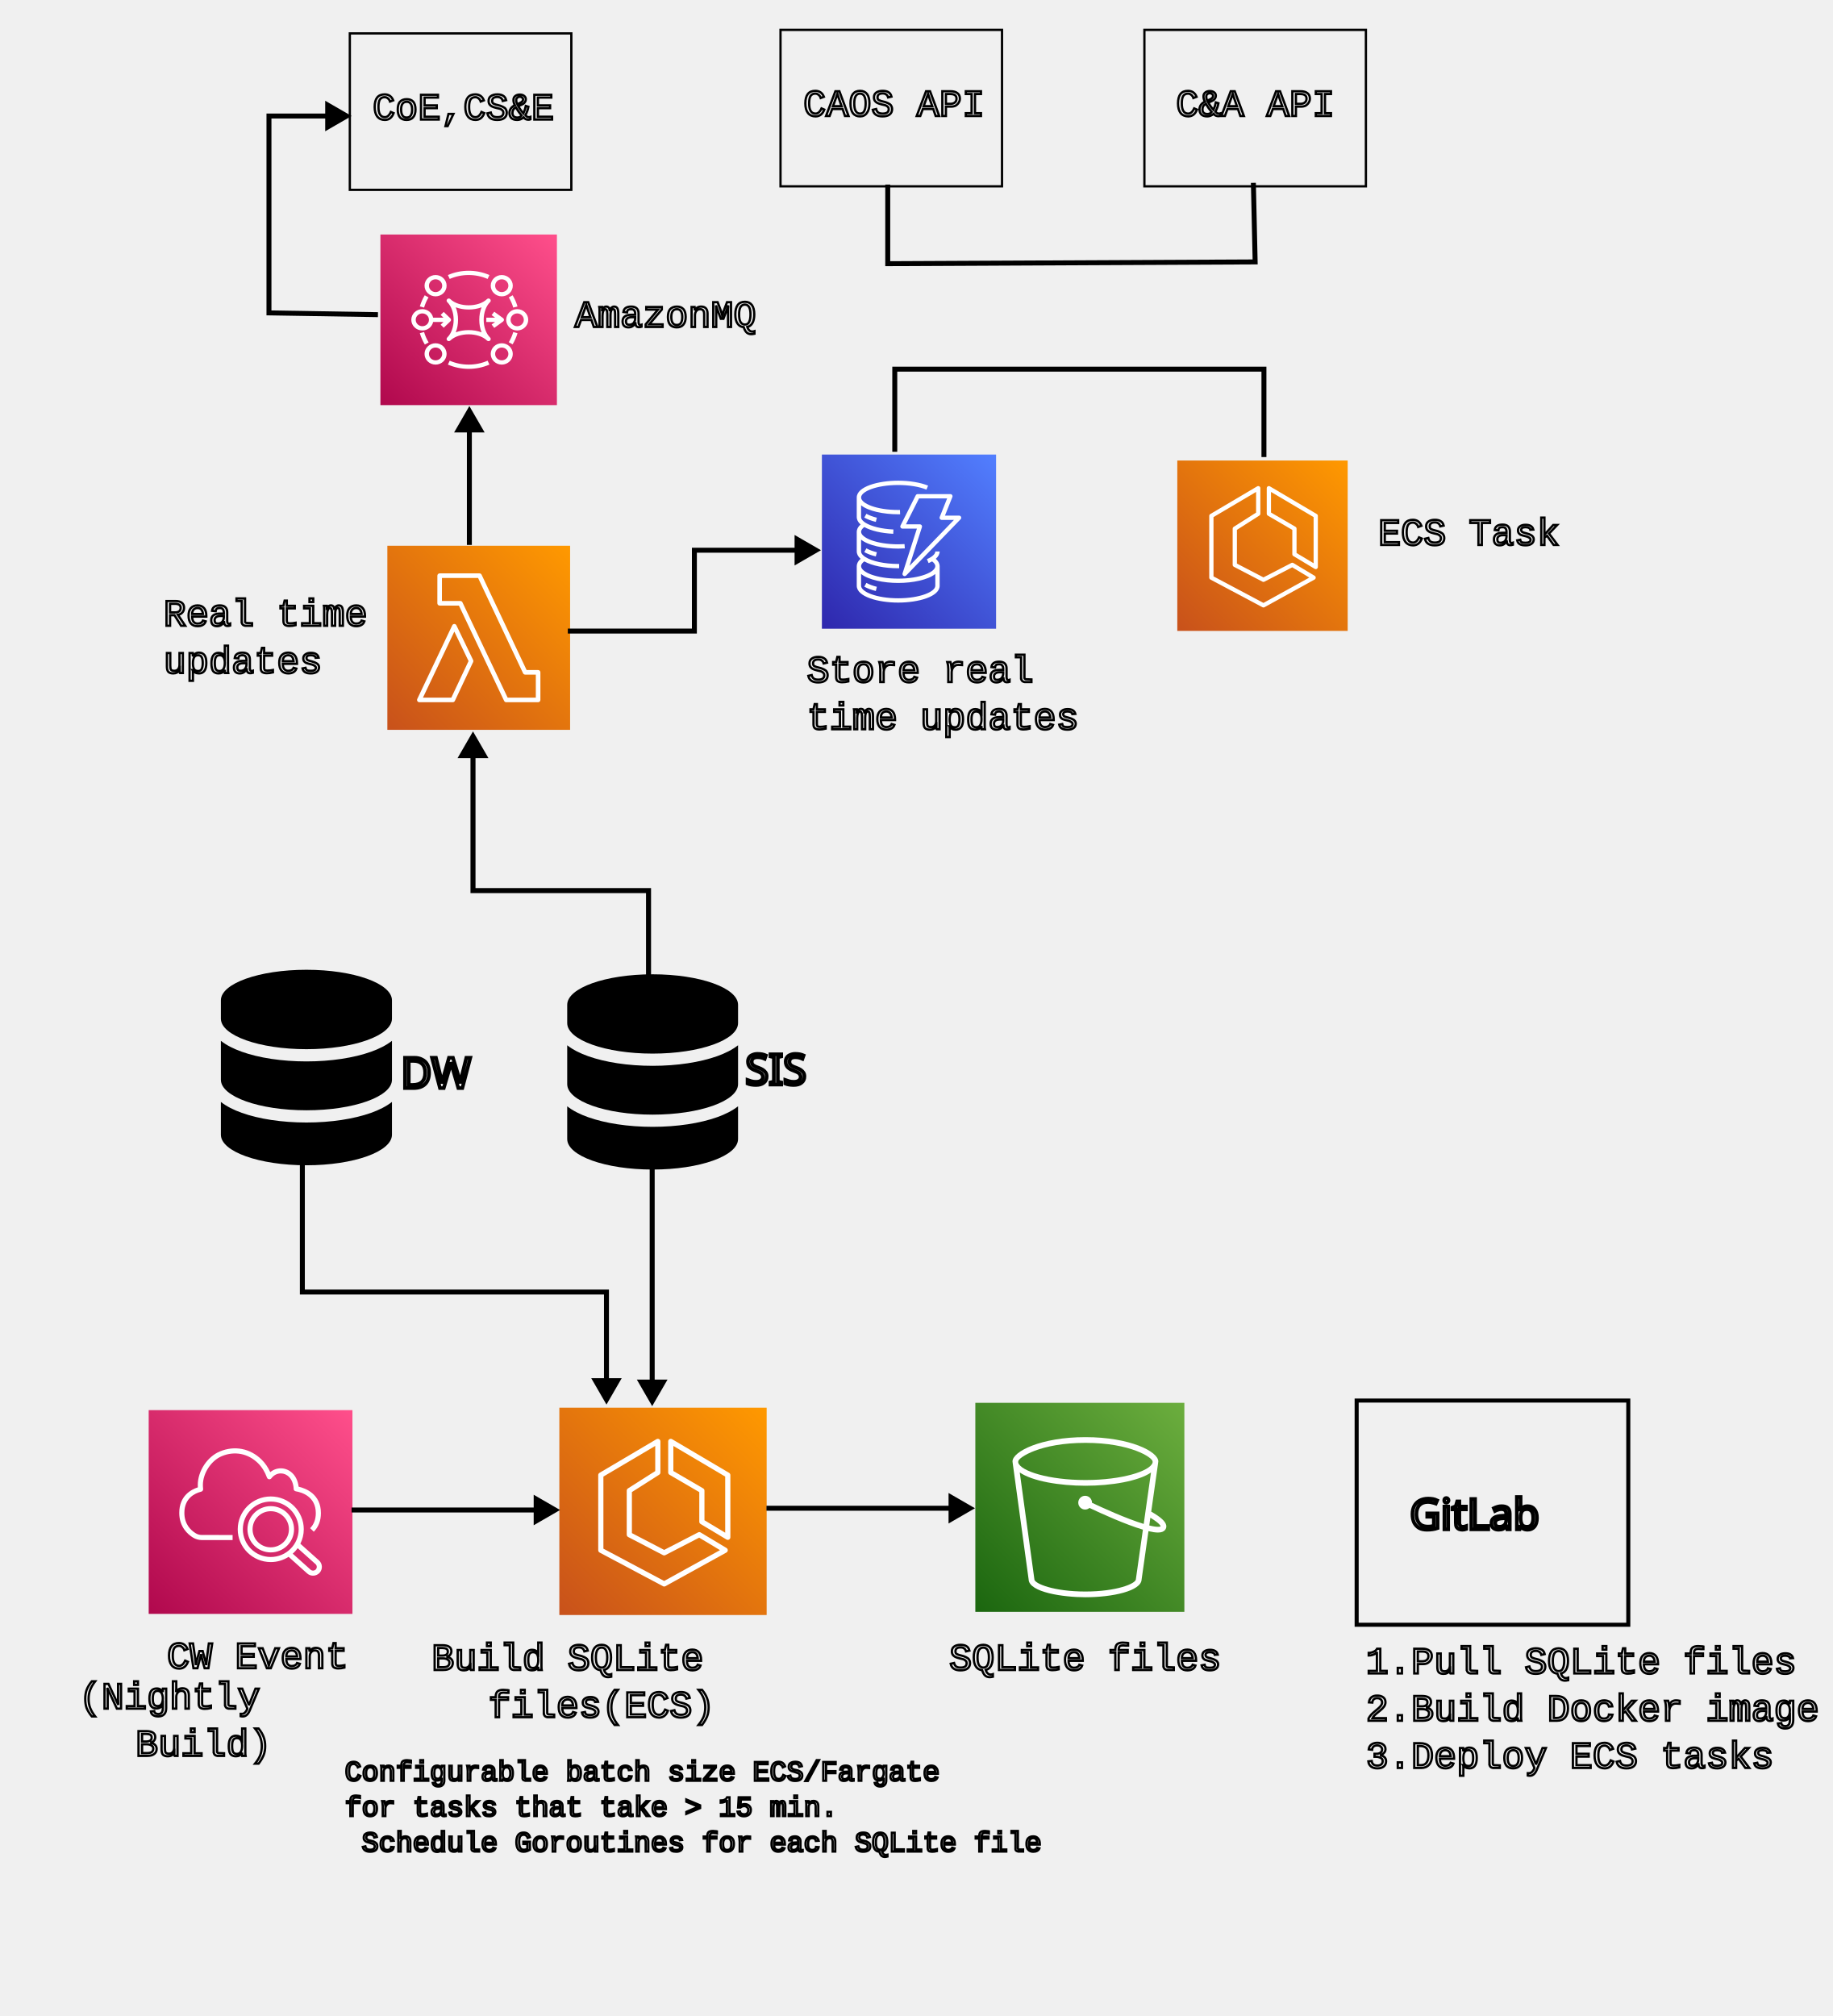
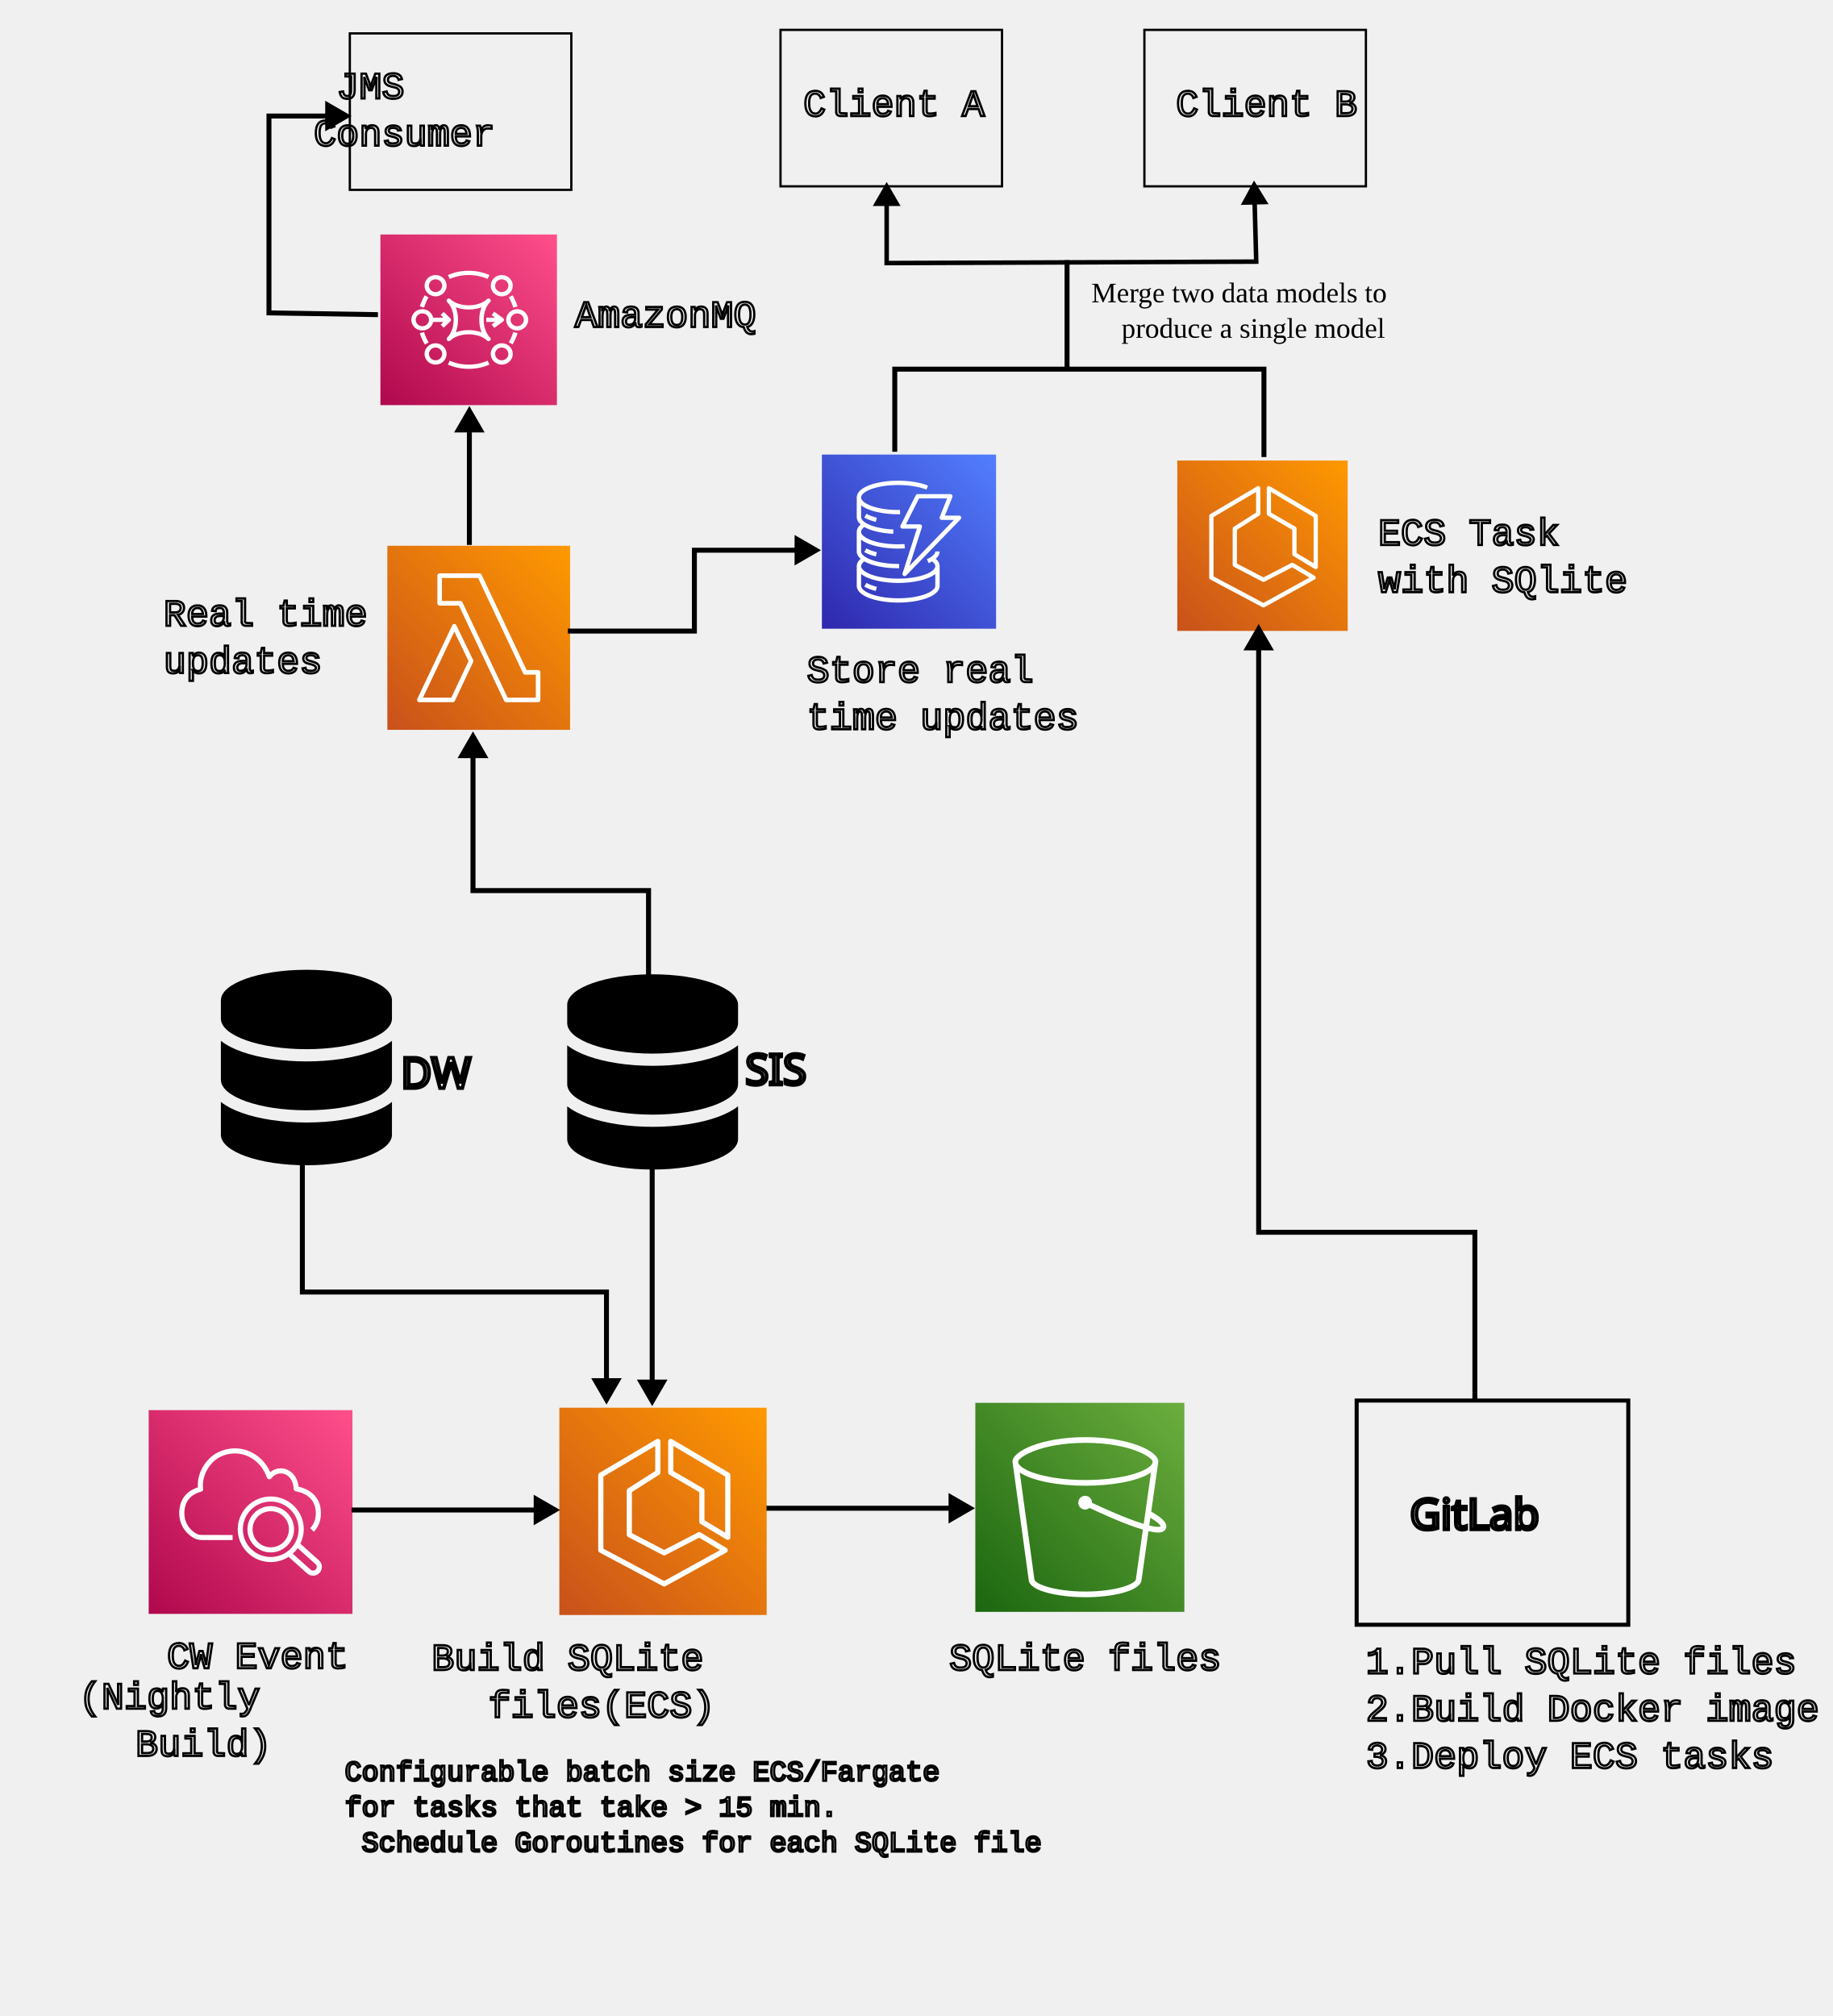
<svg xmlns="http://www.w3.org/2000/svg" xmlns:xlink="http://www.w3.org/1999/xlink" width="136.881mm" height="150.594mm" viewBox="30 41 143.386 157.751" version="1.1" id="svg1" xml:space="preserve">
  <defs id="defs1">
    <marker style="overflow:visible" id="marker19" refX="0" refY="0" orient="auto-start-reverse" markerWidth="1" markerHeight="1" viewBox="0 0 1 1" preserveAspectRatio="xMidYMid">
      <path transform="scale(0.5)" style="fill:context-stroke;fill-rule:evenodd;stroke:context-stroke;stroke-width:1pt" d="M 5.77,0 -2.88,5 V -5 Z" id="path19" />
    </marker>
    <marker style="overflow:visible" id="Triangle" refX="0" refY="0" orient="auto-start-reverse" markerWidth="1" markerHeight="1" viewBox="0 0 1 1" preserveAspectRatio="xMidYMid">
      <path transform="scale(0.5)" style="fill:context-stroke;fill-rule:evenodd;stroke:context-stroke;stroke-width:1pt" d="M 5.77,0 -2.88,5 V -5 Z" id="path135" />
    </marker>
    <rect x="61.464" y="717.076" width="243.698" height="134.789" id="rect5" />
    <linearGradient id="swatch4">
      <stop style="stop-color:#000000;stop-opacity:1;" offset="0" id="stop4" />
    </linearGradient>
    <rect x="353.685" y="311.631" width="176.843" height="326.728" id="rect1" />
    <rect x="354.764" y="143.415" width="103.518" height="17.253" id="rect38" />
    <rect x="519.745" y="472.299" width="60.385" height="73.325" id="rect37" />
    <rect x="342.902" y="99.204" width="71.168" height="79.795" id="rect36" />
    <rect x="402.209" y="348.294" width="216.74" height="225.367" id="rect34" />
    <rect x="56.072" y="57.15" width="131.554" height="89.5" id="rect33" />
    <rect x="93.813" y="58.229" width="207.035" height="107.831" id="rect31" />
    <rect x="63.62" y="47.446" width="57.15" height="26.958" id="rect30" />
    <rect x="66.855" y="49.602" width="150.963" height="90.578" id="rect29" />
    <rect x="307.318" y="272.812" width="268.499" height="87.343" id="rect28" />
    <rect x="114.301" y="347.216" width="71.168" height="213.505" id="rect26" />
    <rect x="52.837" y="446.42" width="374.173" height="102.439" id="rect25" />
    <rect x="109.988" y="382.8" width="48.524" height="59.307" id="rect24" />
    <rect x="83.03" y="327.806" width="89.5" height="104.596" id="rect22" />
    <rect x="57.15" y="323.493" width="346.137" height="125.084" id="rect20" />
    <linearGradient x1="0" y1="256" x2="256" y2="0" id="linearGradient-1" gradientUnits="userSpaceOnUse">
      <stop stop-color="#1B660F" offset="0%" id="stop1" />
      <stop stop-color="#6CAE3E" offset="100%" id="stop2" />
    </linearGradient>
    <linearGradient x1="0" y1="256" x2="256" y2="0" id="linearGradient-1-5" gradientUnits="userSpaceOnUse">
      <stop stop-color="#2E27AD" offset="0%" id="stop1-9" />
      <stop stop-color="#527FFF" offset="100%" id="stop2-4" />
    </linearGradient>
    <linearGradient x1="0" y1="1" x2="1" y2="0" id="linearGradient-1-56">
      <stop stop-color="#C8511B" offset="0%" id="stop1-3" />
      <stop stop-color="#FF9900" offset="100%" id="stop2-6" />
    </linearGradient>
    <linearGradient xlink:href="#linearGradient-1-56" id="linearGradient1" x1="0" y1="256" x2="256" y2="0" gradientUnits="userSpaceOnUse" />
    <linearGradient xlink:href="#linearGradient-1-56" id="linearGradient2" x1="0" y1="256" x2="256" y2="0" gradientUnits="userSpaceOnUse" />
    <linearGradient xlink:href="#linearGradient-1-56" id="linearGradient3" gradientUnits="userSpaceOnUse" x1="0" y1="256" x2="256" y2="0" />
    <filter style="color-interpolation-filters:sRGB" id="filter3" x="-0" y="-0" width="1" height="1">
      <feGaussianBlur stdDeviation="0.013" id="feGaussianBlur3" />
    </filter>
    <linearGradient x1="0" y1="256" x2="256" y2="0" id="linearGradient-1-1" gradientUnits="userSpaceOnUse">
      <stop stop-color="#B0084D" offset="0%" id="stop1-8" />
      <stop stop-color="#FF4F8B" offset="100%" id="stop2-7" />
    </linearGradient>
    <linearGradient x1="0" y1="256" x2="256" y2="0" id="linearGradient-1-567" gradientUnits="userSpaceOnUse" gradientTransform="scale(0.9138943)">
      <stop stop-color="#1B660F" offset="0%" id="stop1-94" />
      <stop stop-color="#6CAE3E" offset="100%" id="stop2-1" />
    </linearGradient>
    <linearGradient x1="0" y1="1" x2="1" y2="0" id="linearGradient-1-50">
      <stop stop-color="#B0084D" offset="0%" id="stop1-6" />
      <stop stop-color="#FF4F8B" offset="100%" id="stop2-47" />
    </linearGradient>
    <linearGradient xlink:href="#linearGradient-1-50" id="linearGradient6" x1="0" y1="80" x2="80" y2="0" gradientUnits="userSpaceOnUse" />
    <linearGradient xlink:href="#linearGradient-1-50" id="linearGradient7" x1="0" y1="80" x2="80" y2="0" gradientUnits="userSpaceOnUse" />
  </defs>
  <g id="layer1" transform="translate(0.449568,1.170029)">
    <path style="fill:#000000;stroke-width:0.265" d="m 14.55,98.429 c 0,13.885 0,27.769 0,41.654" id="path17" />
    <text xml:space="preserve" style="font-size:14.111px;fill:#000000;stroke-width:0.265" x="66.19" y="47.646" id="text21">
      <tspan id="tspan21" style="stroke-width:0.265" x="66.19" y="47.646"> </tspan>
    </text>
    <text xml:space="preserve" transform="scale(0.2645833)" id="text22" style="font-size:53.333px;white-space:pre;shape-inside:url(#rect22);display:inline;fill:#000000" />
    <text xml:space="preserve" transform="scale(0.2645833)" id="text24" style="font-size:53.333px;white-space:pre;shape-inside:url(#rect24);display:inline;fill:#000000" />
    <text xml:space="preserve" transform="scale(0.2645833)" id="text26" style="font-style:normal;font-variant:normal;font-weight:normal;font-stretch:normal;font-size:53.333px;font-family:'.Apple Color Emoji UI';-inkscape-font-specification:'.Apple Color Emoji UI';white-space:pre;shape-inside:url(#rect26);display:inline;fill:#000000" />
    <text xml:space="preserve" transform="scale(0.2645833)" id="text28" style="font-style:normal;font-variant:normal;font-weight:normal;font-stretch:normal;font-size:26.667px;font-family:'.Apple Color Emoji UI';-inkscape-font-specification:'.Apple Color Emoji UI';white-space:pre;shape-inside:url(#rect28);display:inline;fill:#000000" />
    <text xml:space="preserve" transform="scale(0.2645833)" id="text29" style="font-style:normal;font-variant:normal;font-weight:normal;font-stretch:normal;font-size:26.667px;font-family:'Apple Symbols';-inkscape-font-specification:'Apple Symbols';white-space:pre;shape-inside:url(#rect29);display:inline;fill:#000000" />
    <text xml:space="preserve" transform="scale(0.2645833)" id="text30" style="font-style:normal;font-variant:normal;font-weight:normal;font-stretch:normal;font-size:26.667px;font-family:'Apple Symbols';-inkscape-font-specification:'Apple Symbols';white-space:pre;shape-inside:url(#rect30);display:inline;fill:#000000" />
    <text xml:space="preserve" transform="scale(0.2645833)" id="text31" style="font-style:normal;font-variant:normal;font-weight:normal;font-stretch:normal;font-size:26.667px;font-family:'Apple Symbols';-inkscape-font-specification:'Apple Symbols';white-space:pre;shape-inside:url(#rect31);display:inline;fill:#000000" />
    <text xml:space="preserve" style="font-style:normal;font-variant:normal;font-weight:normal;font-stretch:normal;font-size:7.056px;font-family:'Apple Symbols';-inkscape-font-specification:'Apple Symbols';fill:#000000;stroke-width:0.265" x="30.813" y="26.248" id="text32">
      <tspan id="tspan32" style="stroke-width:0.265" x="30.813" y="26.248" />
    </text>
    <text xml:space="preserve" transform="scale(0.2645833)" id="text33" style="font-style:normal;font-variant:normal;font-weight:normal;font-stretch:normal;font-size:26.667px;font-family:'Apple Symbols';-inkscape-font-specification:'Apple Symbols';white-space:pre;shape-inside:url(#rect33);display:inline;fill:#000000" />
    <text xml:space="preserve" transform="scale(0.2645833)" id="text34" style="font-style:normal;font-variant:normal;font-weight:normal;font-stretch:normal;font-size:26.667px;font-family:'Apple Symbols';-inkscape-font-specification:'Apple Symbols';white-space:pre;shape-inside:url(#rect34);display:inline;fill:#000000" />
    <text xml:space="preserve" transform="scale(0.2645833)" id="text36" style="font-style:normal;font-variant:normal;font-weight:normal;font-stretch:normal;font-size:13.333px;font-family:Arial;-inkscape-font-specification:Arial;white-space:pre;shape-inside:url(#rect36);display:inline;fill:#000000" />
    <text xml:space="preserve" transform="scale(0.2645833)" id="text37" style="font-style:normal;font-variant:normal;font-weight:normal;font-stretch:normal;font-size:13.333px;font-family:Arial;-inkscape-font-specification:Arial;white-space:pre;shape-inside:url(#rect37);display:inline;fill:#000000" />
    <text xml:space="preserve" transform="scale(0.2645833)" id="text38" style="font-style:normal;font-variant:normal;font-weight:normal;font-stretch:normal;font-size:13.333px;font-family:Arial;-inkscape-font-specification:Arial;white-space:pre;shape-inside:url(#rect38);display:inline;fill:#000000" />
    <g id="g2-3" transform="matrix(0.05323371,0,0,0.05323371,93.8622,75.39914)">
      <rect fill="url(#linearGradient-1)" x="0" y="0" width="256" height="256" id="rect2-9" style="fill:url(#linearGradient-1-5)" />
      <path d="m 166.675,175.521 c -10.682,8.636 -33.091,13.2 -54.534,13.2 -21.446,0 -43.862,-4.567 -54.541,-13.203 v 17.393 h 0.003 c 0,8.674 22.397,18.342 54.538,18.342 32.115,0 54.499,-9.655 54.534,-18.323 z m 0.003,-33.05 6.4,-0.035 v 0.035 c 0,3.866 -1.936,7.474 -5.706,10.778 4.57,4.021 5.706,7.966 5.706,10.775 0,0.019 -0.003,0.035 -0.003,0.054 v 28.831 h 0.003 c 0,16.034 -31.398,24.69 -60.938,24.69 -29.469,0 -60.781,-8.617 -60.931,-24.578 0,-0.016 -0.01,-0.032 -0.01,-0.048 v -28.958 c 0,-0.006 0.006,-0.016 0.006,-0.025 0.01,-2.809 1.149,-6.738 5.712,-10.75 C 52.384,149.235 51.232,145.328 51.203,142.541 h 0.003 c 0,-0.013 -0.006,-0.022 -0.006,-0.035 v -28.958 c 0,-0.01 0.006,-0.019 0.006,-0.029 0.01,-2.809 1.152,-6.738 5.715,-10.744 C 52.384,98.767 51.232,94.857 51.203,92.073 h 0.003 c 0,-0.013 -0.006,-0.025 -0.006,-0.038 V 63.08 c 0,-0.009 0.006,-0.019 0.006,-0.029 C 51.261,47.039 82.624,38.4 112.141,38.4 c 16.675,0 32.694,2.65 43.949,7.271 l -2.448,5.865 c -10.506,-4.313 -25.632,-6.789 -41.501,-6.789 -32.141,0 -54.538,9.668 -54.538,18.348 0,8.677 22.397,18.345 54.538,18.345 0.867,0.009 1.715,0 2.573,-0.032 l 0.269,6.341 c -0.947,0.038 -1.894,0.038 -2.842,0.038 -21.446,0 -43.862,-4.567 -54.541,-13.203 v 17.383 h 0.003 v 0.073 c 0.032,3.329 3.446,6.237 6.307,8.084 8.608,5.488 24.032,9.236 41.232,10.014 l -0.291,6.341 c -17.424,-0.79 -32.682,-4.405 -42.502,-9.947 -2.419,1.809 -4.746,4.256 -4.746,7.03 0,8.677 22.397,18.345 54.538,18.345 3.152,0 6.282,-0.105 9.306,-0.314 l 0.445,6.332 c -3.168,0.219 -6.451,0.33 -9.75,0.33 -21.446,0 -43.862,-4.567 -54.541,-13.203 v 17.383 h 0.003 c 0.032,3.402 3.446,6.306 6.307,8.157 9.843,6.281 28.326,10.191 48.23,10.191 h 1.408 v 6.348 h -1.408 c -20.221,0 -38.598,-3.755 -49.837,-10.099 -2.406,1.806 -4.701,4.24 -4.701,6.992 0,8.677 22.397,18.348 54.538,18.348 32.115,0 54.499,-9.655 54.534,-18.326 v -0.032 -0.003 c -0.006,-2.758 -2.31,-5.192 -4.723,-6.998 -1.562,0.886 -3.235,1.739 -5.139,2.523 l -2.451,-5.865 c 2.323,-0.955 4.339,-1.987 5.994,-3.072 2.886,-1.882 6.323,-4.824 6.323,-8.128 z m 27.411,-46.418 h -17.933 c -1.059,0 -2.054,-0.521 -2.646,-1.39 -0.598,-0.87 -0.72,-1.977 -0.33,-2.952 l 10.909,-27.27 H 142.781 l -19.2,38.086 h 20.422 c 1.021,0 1.981,0.486 2.586,1.301 0.598,0.819 0.774,1.869 0.464,2.837 L 128.826,163.485 Z M 203.91,95.079 123.913,177.727 c -0.624,0.641 -1.462,0.974 -2.31,0.974 -0.563,0 -1.13,-0.143 -1.635,-0.444 -1.28,-0.755 -1.866,-2.282 -1.414,-3.691 l 21.075,-65.69 h -21.226 c -1.11,0 -2.138,-0.568 -2.723,-1.504 -0.582,-0.936 -0.637,-2.104 -0.138,-3.088 l 22.4,-44.434 c 0.541,-1.076 1.648,-1.755 2.861,-1.755 h 48 c 1.059,0 2.054,0.524 2.646,1.39 0.598,0.873 0.72,1.977 0.33,2.955 l -10.909,27.267 h 20.73 c 1.28,0 2.442,0.762 2.944,1.93 0.502,1.171 0.253,2.526 -0.634,3.444 z M 62.256,194.158 c 4.534,2.555 10.243,4.704 16.966,6.379 l 1.562,-6.157 c -6.077,-1.514 -11.389,-3.501 -15.366,-5.742 z m 16.966,-44.402 1.562,-6.154 c -6.077,-1.517 -11.389,-3.504 -15.366,-5.745 l -3.162,5.519 c 4.534,2.555 10.24,4.704 16.966,6.379 z M 62.256,92.594 65.418,87.075 c 3.971,2.241 9.286,4.224 15.366,5.745 l -1.562,6.154 C 72.49,97.294 66.784,95.146 62.256,92.594 Z" fill="#ffffff" id="path2-0" />
    </g>
    <g id="g2-30" transform="matrix(0.05207941,0,0,0.05207941,121.6702,75.86487)">
      <rect fill="url(#linearGradient-1)" x="0" y="0" width="256" height="256" id="rect2-8" style="fill:url(#linearGradient2)" />
      <path d="m 204.8,154.349 -25.6,-15.363 v -36.586 c 0,-1.139 -0.602,-2.192 -1.587,-2.765 L 140.8,78.163 V 47.206 l 64,37.821 z m 4.829,-73.904 -70.4,-41.6 c -0.992,-0.586 -2.211,-0.592 -3.216,-0.026 -0.995,0.57 -1.613,1.632 -1.613,2.781 v 38.4 c 0,1.136 0.605,2.189 1.587,2.765 L 172.8,104.237 v 36.563 c 0,1.123 0.592,2.166 1.555,2.742 l 32,19.2 c 0.506,0.304 1.075,0.458 1.645,0.458 0.544,0 1.088,-0.138 1.578,-0.416 1.005,-0.566 1.622,-1.632 1.622,-2.784 V 83.2 c 0,-1.133 -0.595,-2.179 -1.571,-2.755 z M 129.424,213.962 54.4,174.077 V 85.027 l 64,-37.821 V 78.243 L 84.682,99.699 C 83.76,100.288 83.2,101.306 83.2,102.4 v 54.4 c 0,1.194 0.666,2.288 1.722,2.838 l 43.05,22.4 c 0.925,0.48 2.026,0.483 2.947,0.003 l 41.766,-21.581 25.702,15.424 z m 77.024,-40.707 -32,-19.2 c -0.954,-0.57 -2.131,-0.608 -3.117,-0.096 L 129.456,175.594 89.6,154.858 V 104.157 L 123.318,82.701 C 124.24,82.112 124.8,81.094 124.8,80 V 41.6 c 0,-1.149 -0.614,-2.211 -1.613,-2.781 -0.998,-0.566 -2.221,-0.56 -3.216,0.026 l -70.4,41.6 C 48.598,81.021 48,82.067 48,83.2 V 176 c 0,1.181 0.653,2.269 1.696,2.826 l 78.253,41.6 c 0.47,0.25 0.986,0.374 1.501,0.374 0.534,0 1.066,-0.134 1.549,-0.4 l 75.35,-41.6 c 1.002,-0.554 1.629,-1.6 1.652,-2.742 0.018,-1.146 -0.574,-2.214 -1.553,-2.803 z" fill="#ffffff" id="path2-4" />
    </g>
    <g id="g2-6" transform="matrix(0.05585642,0,0,0.05626499,59.85963,82.53578)">
      <rect fill="url(#linearGradient-1)" x="0" y="0" width="256" height="256" id="rect2-4" style="fill:url(#linearGradient1)" />
      <path d="M 89.624,211.2 H 49.89 l 43.945,-91.853 19.912,40.992 z m 7.079,-100.63 c -0.539,-1.104 -1.661,-1.805 -2.887,-1.805 h -0.01 c -1.235,0.003 -2.357,0.71 -2.887,1.821 l -49.007,102.435 c -0.475,0.992 -0.407,2.157 0.183,3.088 0.584,0.928 1.61,1.491 2.71,1.491 h 46.848 c 1.241,0 2.367,-0.714 2.9,-1.83 l 25.65,-54.08 c 0.414,-0.877 0.411,-1.891 -0.016,-2.762 z M 207.985,211.2 H 168.508 L 105.174,78.624 C 104.645,77.51 103.516,76.8 102.277,76.8 H 76.448 l 0.029,-32 h 50.626 l 63.042,132.573 c 0.529,1.114 1.658,1.827 2.896,1.827 h 14.943 z m 3.207,-38.4 h -16.121 L 132.03,40.227 C 131.5,39.114 130.371,38.4 129.13,38.4 H 73.273 c -1.767,0 -3.204,1.43 -3.207,3.197 l -0.035,38.4 c 0,0.851 0.334,1.664 0.94,2.266 0.6,0.602 1.414,0.938 2.268,0.938 h 27.016 l 63.337,132.576 c 0.532,1.114 1.655,1.824 2.893,1.824 h 44.709 c 1.774,0 3.207,-1.434 3.207,-3.2 V 176 c 0,-1.766 -1.434,-3.2 -3.207,-3.2 z" fill="#ffffff" id="path2-3" />
    </g>
    <text xml:space="preserve" transform="scale(0.2645833)" id="text1" style="font-style:normal;font-variant:normal;font-weight:normal;font-stretch:normal;font-family:Monaco;-inkscape-font-specification:Monaco;white-space:pre;shape-inside:url(#rect1);display:inline;fill:#000000" />
    <g id="g2" transform="matrix(0.06336256,0,0,0.06336256,73.31808,149.9831)" style="filter:url(#filter3)">
      <rect fill="url(#linearGradient-1)" x="0" y="0" width="256" height="256" id="rect2" style="fill:url(#linearGradient3)" />
      <path d="m 204.8,154.349 -25.6,-15.363 v -36.586 c 0,-1.139 -0.602,-2.192 -1.587,-2.765 L 140.8,78.163 V 47.206 l 64,37.821 z m 4.829,-73.904 -70.4,-41.6 c -0.992,-0.586 -2.211,-0.592 -3.216,-0.026 -0.995,0.57 -1.613,1.632 -1.613,2.781 v 38.4 c 0,1.136 0.605,2.189 1.587,2.765 L 172.8,104.237 v 36.563 c 0,1.123 0.592,2.166 1.555,2.742 l 32,19.2 c 0.506,0.304 1.075,0.458 1.645,0.458 0.544,0 1.088,-0.138 1.578,-0.416 1.005,-0.566 1.622,-1.632 1.622,-2.784 V 83.2 c 0,-1.133 -0.595,-2.179 -1.571,-2.755 z M 129.424,213.962 54.4,174.077 V 85.027 l 64,-37.821 V 78.243 L 84.682,99.699 C 83.76,100.288 83.2,101.306 83.2,102.4 v 54.4 c 0,1.194 0.666,2.288 1.722,2.838 l 43.05,22.4 c 0.925,0.48 2.026,0.483 2.947,0.003 l 41.766,-21.581 25.702,15.424 z m 77.024,-40.707 -32,-19.2 c -0.954,-0.57 -2.131,-0.608 -3.117,-0.096 L 129.456,175.594 89.6,154.858 V 104.157 L 123.318,82.701 C 124.24,82.112 124.8,81.094 124.8,80 V 41.6 c 0,-1.149 -0.614,-2.211 -1.613,-2.781 -0.998,-0.566 -2.221,-0.56 -3.216,0.026 l -70.4,41.6 C 48.598,81.021 48,82.067 48,83.2 V 176 c 0,1.181 0.653,2.269 1.696,2.826 l 78.253,41.6 c 0.47,0.25 0.986,0.374 1.501,0.374 0.534,0 1.066,-0.134 1.549,-0.4 l 75.35,-41.6 c 1.002,-0.554 1.629,-1.6 1.652,-2.742 0.018,-1.146 -0.574,-2.214 -1.553,-2.803 z" fill="#ffffff" id="path2" />
    </g>
    <rect style="fill:none;fill-opacity:1;stroke-width:0.265;stroke-dasharray:none" id="rect3" width="49.357" height="26.818" x="23.11" y="29.671" />
    <rect style="fill:none;stroke-width:0.265;stroke-dasharray:none" id="rect4" width="65.334" height="37.945" x="15.692" y="18.83" />
    <text xml:space="preserve" transform="scale(0.2645833)" id="text4" style="font-style:normal;font-variant:normal;font-weight:normal;font-stretch:normal;font-family:Monaco;-inkscape-font-specification:Monaco;white-space:pre;shape-inside:url(#rect5);display:inline;fill:none;stroke-width:1.002;stroke-dasharray:none" />
    <g id="g2-1" transform="matrix(0.06227923,0,0,0.06227923,41.18529,150.1721)">
      <rect fill="url(#linearGradient-1)" x="0" y="0" width="256" height="256" id="rect2-5" style="fill:url(#linearGradient-1-1)" />
      <path d="m 176.19,149.688 c 0,-12.51 -10.245,-22.687 -22.839,-22.687 -12.594,0 -22.836,10.177 -22.836,22.687 0,12.51 10.242,22.687 22.836,22.687 12.594,0 22.839,-10.177 22.839,-22.687 m 6.434,0 c 0,16.034 -13.131,29.078 -29.272,29.078 -16.138,0 -29.269,-13.044 -29.269,-29.078 0,-16.034 13.131,-29.078 29.269,-29.078 16.142,0 29.272,13.044 29.272,29.078 m 27.008,43.828 -22.427,-20.067 c -1.811,2.534 -3.905,4.847 -6.231,6.915 l 22.395,20.064 c 1.911,1.713 4.883,1.553 6.61,-0.345 1.718,-1.898 1.563,-4.847 -0.347,-6.566 m -56.28,-8.998 c 19.336,0 35.066,-15.625 35.066,-34.83 0,-19.207 -15.73,-34.83 -35.066,-34.83 -19.333,0 -35.063,15.622 -35.063,34.83 0,19.204 15.73,34.83 35.063,34.83 m 61.408,19.843 C 212.565,206.773 209.531,208 206.491,208 c -2.651,0 -5.308,-0.933 -7.427,-2.825 L 175.778,184.316 c -6.475,4.154 -14.16,6.592 -22.427,6.592 -22.881,0 -41.496,-18.492 -41.496,-41.22 0,-22.729 18.615,-41.22 41.496,-41.22 22.884,0 41.499,18.492 41.499,41.22 0,6.522 -1.573,12.67 -4.301,18.156 l 23.389,20.927 c 4.542,4.08 4.909,11.069 0.82,15.59 M 68.097,94.056 c 0,1.662 0.103,3.317 0.299,4.918 0.113,0.911 -0.17,1.821 -0.782,2.508 -0.486,0.546 -1.139,0.907 -1.853,1.029 -7.91,2.029 -20.928,8.171 -20.928,26.595 0,13.913 7.723,21.591 14.205,25.585 2.213,1.387 4.832,2.125 7.595,2.154 l 38.791,0.035 -0.006,6.391 -38.82,-0.035 C 62.612,163.194 58.83,162.114 55.629,160.111 49.205,156.152 38.4,146.847 38.4,129.106 c 0,-21.387 14.72,-29.292 23.36,-32.085 -0.064,-0.984 -0.097,-1.975 -0.097,-2.965 0,-17.472 11.931,-35.593 27.751,-42.147 18.503,-7.701 38.106,-3.882 52.43,10.206 4.439,4.365 8.09,9.666 10.892,15.798 3.764,-3.096 8.402,-4.806 13.292,-4.806 9.608,0 20.423,7.244 22.35,23.087 8.997,2.061 28.008,9.263 28.008,33.158 0,9.541 -3.011,17.421 -8.952,23.422 l -4.587,-4.483 c 4.716,-4.761 7.106,-11.133 7.106,-18.939 0,-20.901 -17.615,-26.1 -25.194,-27.362 -0.862,-0.144 -1.624,-0.629 -2.117,-1.345 -0.479,-0.69 -0.663,-1.537 -0.518,-2.358 -1.052,-12.973 -8.811,-18.789 -16.097,-18.789 -4.597,0 -8.907,2.224 -11.828,6.103 -0.711,0.939 -1.866,1.419 -3.049,1.246 -1.168,-0.173 -2.149,-0.971 -2.551,-2.074 C 145.965,77.523 142.169,71.426 137.318,66.659 124.905,54.449 107.93,51.139 91.895,57.808 78.548,63.336 68.097,79.255 68.097,94.056" fill="#ffffff" id="path2-5" />
    </g>
    <g id="g2-61" transform="matrix(0.0699109,0,0,0.0699109,105.8675,149.6008)">
      <rect fill="url(#linearGradient-1)" x="0" y="0" width="233.957" height="233.957" id="rect2-2" style="fill:url(#linearGradient-1-567);stroke-width:0.914" />
      <path d="m 194.675,137.256 1.229,-8.653 c 11.331,6.787 11.478,9.59 11.475,9.667 -0.019,0.016 -1.952,1.629 -12.704,-1.014 z m -6.218,-1.728 c -19.584,-5.926 -46.858,-18.438 -57.894,-23.654 0,-0.045 0.013,-0.086 0.013,-0.131 0,-4.24 -3.45,-7.69 -7.693,-7.69 -4.237,0 -7.686,3.45 -7.686,7.69 0,4.24 3.45,7.69 7.686,7.69 1.862,0 3.552,-0.694 4.886,-1.798 12.986,6.147 40.048,18.477 59.776,24.301 l -7.802,55.059 c -0.022,0.15 -0.032,0.301 -0.032,0.451 0,4.848 -21.462,13.754 -56.531,13.754 -35.44,0 -57.13,-8.906 -57.13,-13.754 0,-0.147 -0.01,-0.291 -0.029,-0.435 L 49.721,77.948 c 14.109,9.712 44.454,14.851 73.478,14.851 28.979,0 59.274,-5.12 73.411,-14.803 z m -140.458,-70 c 0.23,-4.211 24.429,-20.73 75.2,-20.73 50.765,0 74.966,16.515 75.2,20.73 v 1.437 c -2.784,9.443 -34.144,19.434 -75.2,19.434 -41.126,0 -72.502,-10.022 -75.2,-19.478 z m 156.8,0.07 c 0,-11.088 -31.789,-27.2 -81.6,-27.2 -49.811,0 -81.6,16.112 -81.6,27.2 l 0.301,2.413 17.754,129.677 c 0.426,14.502 39.101,19.91 63.526,19.91 30.31,0 62.512,-6.97 62.928,-19.901 l 7.667,-54.07 c 4.266,1.021 7.776,1.542 10.595,1.542 3.786,0 6.346,-0.925 7.898,-2.774 1.274,-1.517 1.76,-3.354 1.395,-5.309 -0.829,-4.429 -6.086,-9.203 -16.794,-15.312 l 7.603,-53.638 z" fill="#ffffff" id="path2-04" />
    </g>
    <ellipse style="fill:none;stroke-width:0.278;stroke-dasharray:none" id="path1" cx="66.827" cy="58.193" rx="8.803" ry="6.534" />
    <rect style="fill:none;stroke-width:0.278;stroke-dasharray:none" id="rect6" width="25.86" height="25.31" x="54.997" y="44.782" />
    <path d="m 87.301,118.455 v 1.432 c 0,1.319 -2.993,2.387 -6.684,2.387 -3.691,0 -6.684,-1.068 -6.684,-2.387 v -1.432 c 0,-1.319 2.993,-2.387 6.684,-2.387 3.691,0 6.684,1.068 6.684,2.387 z m -1.635,4.02 c 0.621,-0.221 1.191,-0.504 1.635,-0.853 v 3.041 c 0,1.319 -2.993,2.387 -6.684,2.387 -3.691,0 -6.684,-1.068 -6.684,-2.387 v -3.041 c 0.445,0.352 1.015,0.633 1.635,0.853 1.34,0.477 3.124,0.755 5.049,0.755 1.925,0 3.709,-0.278 5.049,-0.755 z m -11.733,3.921 c 0.445,0.352 1.015,0.633 1.635,0.853 1.34,0.477 3.124,0.755 5.049,0.755 1.925,0 3.709,-0.278 5.049,-0.755 0.621,-0.221 1.191,-0.504 1.635,-0.853 v 2.563 c 0,1.319 -2.993,2.387 -6.684,2.387 -3.691,0 -6.684,-1.068 -6.684,-2.387 z" id="path1-5" style="stroke-width:0.03" />
    <path d="m 60.22,118.104 v 1.434 c 0,1.321 -2.997,2.39 -6.693,2.39 -3.696,0 -6.693,-1.07 -6.693,-2.39 v -1.434 c 0,-1.321 2.997,-2.39 6.693,-2.39 3.696,0 6.693,1.07 6.693,2.39 z m -1.637,4.025 c 0.621,-0.221 1.192,-0.505 1.637,-0.855 v 3.045 c 0,1.321 -2.997,2.39 -6.693,2.39 -3.696,0 -6.693,-1.07 -6.693,-2.39 v -3.045 c 0.445,0.353 1.016,0.633 1.637,0.855 1.342,0.478 3.128,0.756 5.056,0.756 1.927,0 3.714,-0.278 5.056,-0.756 z m -11.749,3.926 c 0.445,0.353 1.016,0.633 1.637,0.855 1.342,0.478 3.128,0.756 5.056,0.756 1.927,0 3.714,-0.278 5.056,-0.756 0.621,-0.221 1.192,-0.505 1.637,-0.855 v 2.567 c 0,1.321 -2.997,2.39 -6.693,2.39 -3.696,0 -6.693,-1.07 -6.693,-2.39 z" id="path6" style="stroke-width:0.03" />
    <g id="Icon-Architecture/64/Arch_Amazon-MQ_64" stroke="none" stroke-width="1" fill="none" fill-rule="evenodd" transform="matrix(0.1726296,0,0,0.1668846,59.31698,58.17973)">
      <g id="Icon-Architecture-BG/64/Application-Integration" fill="url(#linearGradient-1)" style="fill:url(#linearGradient7)">
        <rect id="Rectangle" x="0" y="0" width="80" height="80" style="fill:url(#linearGradient6)" />
      </g>
      <path d="m 20.137,51.603 c -0.979,-1.673 -1.743,-3.467 -2.271,-5.33 l 1.924,-0.545 c 0.482,1.701 1.179,3.337 2.074,4.865 z M 19.79,34.273 17.866,33.728 c 0.517,-1.825 1.261,-3.584 2.212,-5.229 l 1.731,1.002 c -0.868,1.5 -1.547,3.106 -2.019,4.772 z M 31.409,20.832 30.591,19.008 C 33.557,17.676 36.723,17 40,17 c 3.278,0 6.444,0.676 9.409,2.008 l -0.818,1.824 C 45.884,19.617 42.993,19 40,19 c -2.993,0 -5.884,0.617 -8.591,1.832 z m 28.513,7.667 c 0.951,1.645 1.695,3.404 2.212,5.229 l -1.924,0.545 c -0.471,-1.666 -1.15,-3.272 -2.018,-4.772 z m 0.288,17.229 1.924,0.545 c -0.517,1.825 -1.261,3.584 -2.212,5.228 l -1.73,-1.002 c 0.868,-1.5 1.547,-3.105 2.018,-4.771 z m -11.619,13.441 0.818,1.824 C 46.444,62.325 43.278,63 40,63 36.723,63 33.557,62.325 30.591,60.993 l 0.818,-1.824 C 34.116,60.384 37.007,61 40,61 c 2.993,0 5.884,-0.616 8.591,-1.831 z M 25,59 c -1.654,0 -3,-1.345 -3,-3 0,-1.654 1.346,-3 3,-3 1.655,0 3,1.346 3,3 0,1.655 -1.345,3 -3,3 z m 0,-8 c -2.757,0 -5,2.244 -5,5 0,2.757 2.243,5 5,5 2.757,0 5,-2.243 5,-5 0,-2.756 -2.243,-5 -5,-5 z m 30,8 c -1.654,0 -3,-1.345 -3,-3 0,-1.654 1.346,-3 3,-3 1.655,0 3,1.346 3,3 0,1.655 -1.345,3 -3,3 z m 0,-8 c -2.757,0 -5,2.244 -5,5 0,2.757 2.243,5 5,5 2.757,0 5,-2.243 5,-5 0,-2.756 -2.243,-5 -5,-5 z M 16,40 c 0,-1.654 1.346,-3 3,-3 1.655,0 3,1.346 3,3 0,1.655 -1.345,3 -3,3 -1.654,0 -3,-1.345 -3,-3 z m 7.899,1 h 4.695 l -1.299,1.291 1.41,1.418 3,-2.982 C 31.894,40.54 31.999,40.286 32,40.02 32.001,39.755 31.897,39.5 31.709,39.312 l -3,-3.017 -1.418,1.411 L 28.578,39 H 23.899 C 23.435,36.721 21.414,35 19,35 c -2.757,0 -5,2.244 -5,5 0,2.757 2.243,5 5,5 2.414,0 4.435,-1.72 4.899,-4 z M 62,43 c -1.654,0 -3,-1.345 -3,-3 0,-1.654 1.346,-3 3,-3 1.655,0 3,1.346 3,3 0,1.655 -1.345,3 -3,3 z m 0,-8 c -2.757,0 -5,2.244 -5,5 0,2.757 2.243,5 5,5 2.757,0 5,-2.243 5,-5 0,-2.756 -2.243,-5 -5,-5 z M 25,21 c 1.655,0 3,1.346 3,3 0,1.655 -1.345,3 -3,3 -1.654,0 -3,-1.345 -3,-3 0,-1.654 1.346,-3 3,-3 z m 0,8 c 2.757,0 5,-2.243 5,-5 0,-2.756 -2.243,-5 -5,-5 -2.757,0 -5,2.244 -5,5 0,2.757 2.243,5 5,5 z m 30,-8 c 1.655,0 3,1.346 3,3 0,1.655 -1.345,3 -3,3 -1.654,0 -3,-1.345 -3,-3 0,-1.654 1.346,-3 3,-3 z m 0,8 c 2.757,0 5,-2.243 5,-5 0,-2.756 -2.243,-5 -5,-5 -2.757,0 -5,2.244 -5,5 0,2.757 2.243,5 5,5 z M 50.4,42.201 51.999,41 H 48 v -2 h 4 L 50.401,37.801 51.6,36.2 l 4,2.999 c 0.252,0.189 0.4,0.485 0.4,0.8 0,0.314 -0.148,0.611 -0.399,0.8 l -4,3.001 z m -4.545,3.667 C 44.056,45.172 42.028,44.824 40,44.824 c -2.027,0 -4.055,0.348 -5.854,1.044 0.681,-1.743 1.047,-3.745 1.047,-5.868 0,-2.122 -0.366,-4.124 -1.047,-5.867 3.597,1.392 8.111,1.392 11.709,0 -0.682,1.743 -1.047,3.745 -1.047,5.867 0,2.123 0.365,4.125 1.047,5.868 z m 3.852,2.425 C 47.892,46.478 46.808,43.378 46.808,40 c 0,-3.377 1.084,-6.477 2.899,-8.293 C 49.903,31.512 50,31.256 50,31 c 0,-0.255 -0.097,-0.511 -0.293,-0.707 -0.39,-0.39 -1.023,-0.39 -1.414,0 -3.875,3.875 -12.711,3.875 -16.586,0 -0.39,-0.39 -1.023,-0.39 -1.414,0 C 30.098,30.489 30,30.745 30,31 c 0,0.256 0.098,0.512 0.293,0.707 1.816,1.816 2.9,4.916 2.9,8.293 0,3.378 -1.084,6.478 -2.9,8.293 C 30.098,48.489 30,48.745 30,49 c 0,0.256 0.098,0.512 0.293,0.707 0.391,0.391 1.024,0.391 1.414,0 3.875,-3.875 12.711,-3.875 16.586,0 C 48.489,49.903 48.744,50 49,50 49.256,50 49.512,49.903 49.707,49.707 49.903,49.512 50,49.256 50,49 50,48.745 49.903,48.489 49.707,48.293 Z" id="Amazon-MQ-Icon_64_Squid" fill="#ffffff" />
    </g>
    <path style="fill:#4d4d4d;fill-opacity:1;stroke-width:0.906;stroke-dasharray:none" d="m 51.008,120.298 c 9.491,0 9.491,0 9.491,0" id="path7" />
    <path style="fill:#4d4d4d;fill-opacity:1;stroke:none;stroke-width:0.592;stroke-dasharray:none;stroke-opacity:1" d="m 65.176,126.075 v 25.447" id="path12" />
    <path style="fill:none;fill-opacity:1;stroke:#000000;stroke-width:0.388;stroke-dasharray:none;stroke-opacity:1;marker-end:url(#Triangle)" d="M 89.523,157.849 H 104.46" id="path16" />
    <use x="0" y="0" xlink:href="#path16" id="use18" transform="translate(-32.4622,0.1375517)" style="stroke-width:1.048;stroke-dasharray:none" />
    <path style="fill:none;fill-opacity:1;stroke:#000000;stroke-width:0.388;stroke-dasharray:none;stroke-opacity:1;marker-end:url(#marker19)" d="m 53.209,130.752 v 10.179 h 23.796 v 7.428" id="path18" />
    <path style="fill:none;fill-opacity:1;stroke:#000000;stroke-width:0.39;stroke-dasharray:none;stroke-opacity:1;marker-end:url(#marker19)" d="m 80.582,131.302 v 17.173" id="path20" />
    <path style="fill:none;fill-opacity:1;stroke:#000000;stroke-width:0.393;stroke-dasharray:none;stroke-opacity:1;marker-end:url(#marker19)" d="m 80.296,116.182 v -6.664 H 66.561 V 98.458" id="path21" />
    <path style="fill:none;fill-opacity:1;stroke:#000000;stroke-width:0.388;stroke-dasharray:none;stroke-opacity:1;marker-end:url(#marker19)" d="M 66.277,82.471 V 72.98" id="path22" />
    <path style="fill:none;fill-opacity:1;stroke:#000000;stroke-width:0.388;stroke-dasharray:none;stroke-opacity:1;marker-end:url(#marker19)" d="m 73.98,89.211 h 9.904 v -6.327 h 8.528" id="path23" />
    <rect style="fill:none;fill-opacity:1;stroke:#000000;stroke-width:0.317;stroke-dasharray:none;stroke-opacity:1" id="rect23" width="21.254" height="17.543" x="135.705" y="149.423" />
    <text xml:space="preserve" style="font-style:normal;font-variant:normal;font-weight:normal;font-stretch:normal;font-size:3.326px;font-family:Monaco;-inkscape-font-specification:Monaco;fill:none;fill-opacity:1;stroke:#000000;stroke-width:0.283;stroke-dasharray:none;stroke-opacity:1" x="139.867" y="159.5" id="text23">
      <tspan id="tspan23" style="stroke-width:0.283;stroke-dasharray:none" x="139.867" y="159.5">GitLab</tspan>
    </text>
    <text xml:space="preserve" style="font-style:normal;font-variant:normal;font-weight:normal;font-stretch:normal;font-size:3.326px;font-family:Monaco;-inkscape-font-specification:Monaco;fill:none;fill-opacity:1;stroke:#000000;stroke-width:0.283;stroke-dasharray:none;stroke-opacity:1" x="60.912" y="124.974" id="text25">
      <tspan id="tspan24" style="stroke-width:0.283;stroke-dasharray:none" x="60.912" y="124.974">DW</tspan>
    </text>
    <text xml:space="preserve" style="font-style:normal;font-variant:normal;font-weight:normal;font-stretch:normal;font-size:3.326px;font-family:Monaco;-inkscape-font-specification:Monaco;fill:none;fill-opacity:1;stroke:#000000;stroke-width:0.283;stroke-dasharray:none;stroke-opacity:1" x="87.872" y="124.699" id="text27">
      <tspan id="tspan25" style="stroke-width:0.283;stroke-dasharray:none" x="87.872" y="124.699">SIS</tspan>
    </text>
    <text xml:space="preserve" style="font-style:normal;font-variant:normal;font-weight:normal;font-stretch:normal;font-size:2.956px;font-family:'Courier New';-inkscape-font-specification:'Courier New';fill:none;fill-opacity:1;stroke:#000000;stroke-width:0.178;stroke-dasharray:none;stroke-opacity:1" x="42.618" y="170.367" id="text35">
      <tspan style="font-style:normal;font-variant:normal;font-weight:normal;font-stretch:normal;font-size:2.956px;font-family:'Courier New';-inkscape-font-specification:'Courier New';stroke-width:0.178;stroke-dasharray:none" x="42.618" y="170.367" id="tspan37">CW Event</tspan>
      <tspan style="font-style:normal;font-variant:normal;font-weight:normal;font-stretch:normal;font-size:2.956px;font-family:'Courier New';-inkscape-font-specification:'Courier New';stroke-width:0.178;stroke-dasharray:none" x="42.618" y="174.062" id="tspan40" />
    </text>
    <text xml:space="preserve" style="font-style:normal;font-variant:normal;font-weight:normal;font-stretch:normal;font-size:2.956px;font-family:'Courier New';-inkscape-font-specification:'Courier New';text-align:center;text-anchor:middle;fill:none;fill-opacity:1;stroke:#000000;stroke-width:0.178;stroke-dasharray:none;stroke-opacity:1" x="49.908" y="173.53" id="text41">
      <tspan id="tspan41" style="stroke-width:0.178" x="49.908" y="173.53">(Nightly </tspan>
      <tspan style="stroke-width:0.178" x="49.908" y="177.226" id="tspan42">Build)</tspan>
    </text>
    <text xml:space="preserve" style="font-style:normal;font-variant:normal;font-weight:normal;font-stretch:normal;font-size:2.956px;font-family:'Courier New';-inkscape-font-specification:'Courier New';text-align:center;text-anchor:middle;fill:none;fill-opacity:1;stroke:#000000;stroke-width:0.178;stroke-dasharray:none;stroke-opacity:1" x="81.058" y="170.504" id="text43">
      <tspan style="text-align:center;text-anchor:middle;stroke-width:0.178;stroke-dasharray:none" x="81.058" y="170.504" id="tspan46">Build SQLite </tspan>
      <tspan style="text-align:center;text-anchor:middle;stroke-width:0.178;stroke-dasharray:none" x="81.058" y="174.2" id="tspan47">files(ECS)</tspan>
    </text>
    <text xml:space="preserve" style="font-style:normal;font-variant:normal;font-weight:normal;font-stretch:normal;font-size:2.217px;font-family:'Courier New';-inkscape-font-specification:'Courier New';text-align:center;text-anchor:middle;fill:none;fill-opacity:1;stroke:#000000;stroke-width:0.178;stroke-dasharray:none;stroke-opacity:1" x="81.132" y="179.17" id="text48">
      <tspan style="font-size:2.217px;stroke-width:0.178;stroke-dasharray:none" x="81.132" y="179.17" id="tspan51" dx="0 0 0 0 0 0 0 0 0 0 0 0 0 0 0 0 0 0 0 0 0 0 0 0 0 0 0 0 0 0 0 -0.138">       Configurable batch size ECS/Fargate  </tspan>
      <tspan style="font-size:2.217px;stroke-width:0.178;stroke-dasharray:none" x="81.132" y="181.941" id="tspan52">for tasks that take &gt; 15 min. </tspan>
      <tspan style="font-size:2.217px;stroke-width:0.178;stroke-dasharray:none" x="81.132" y="184.713" id="tspan50" dx="0 0 0 0 0 0 0 0 0 0 0 0 0 0 0 0 0 0 0 0 0 0 0 0 0 0 -0.138">          Schedule Goroutines for each SQLite file</tspan>
    </text>
    <text xml:space="preserve" style="font-style:normal;font-variant:normal;font-weight:normal;font-stretch:normal;font-size:2.956px;font-family:'Courier New';-inkscape-font-specification:'Courier New';text-align:start;text-anchor:start;fill:none;fill-opacity:1;stroke:#000000;stroke-width:0.178;stroke-dasharray:none;stroke-opacity:1" x="103.828" y="170.504" id="text53">
      <tspan id="tspan53" style="font-size:2.956px;stroke-width:0.178" x="103.828" y="170.504">SQLite files</tspan>
    </text>
    <text xml:space="preserve" style="font-style:normal;font-variant:normal;font-weight:normal;font-stretch:normal;font-size:2.956px;font-family:'Courier New';-inkscape-font-specification:'Courier New';text-align:start;text-anchor:start;fill:none;fill-opacity:1;stroke:#000000;stroke-width:0.178;stroke-dasharray:none;stroke-opacity:1" x="136.428" y="170.779" id="text54">
      <tspan id="tspan54" style="stroke-width:0.178" x="136.428" y="170.779">1.Pull SQLite files</tspan>
      <tspan style="stroke-width:0.178" x="136.428" y="174.475" id="tspan55">2.Build Docker image</tspan>
      <tspan style="stroke-width:0.178" x="136.428" y="178.17" id="tspan56">3.Deploy ECS tasks</tspan>
    </text>
    <rect style="fill:none;fill-opacity:1;stroke:#000000;stroke-width:0.178;stroke-dasharray:none;stroke-opacity:1" id="rect56" width="17.332" height="12.242" x="56.923" y="42.443" />
-     <text xml:space="preserve" style="font-style:normal;font-variant:normal;font-weight:normal;font-stretch:normal;font-size:2.956px;font-family:'Courier New';-inkscape-font-specification:'Courier New';text-align:start;text-anchor:start;fill:none;fill-opacity:1;stroke:#000000;stroke-width:0.178;stroke-dasharray:none;stroke-opacity:1" x="58.711" y="49.183" id="text57">
-       <tspan id="tspan57" style="stroke-width:0.178" x="58.711" y="49.183">CoE,CS&amp;E</tspan>
+     <text xml:space="preserve" style="font-style:normal;font-variant:normal;font-weight:normal;font-stretch:normal;font-size:2.956px;font-family:'Courier New';-inkscape-font-specification:'Courier New';text-align:center;text-anchor:middle;fill:none;fill-opacity:1;stroke:#000000;stroke-width:0.178;stroke-dasharray:none;stroke-opacity:1" x="65.633" y="47.533" id="text57">
+       <tspan id="tspan57" style="text-align:center;text-anchor:middle;stroke-width:0.178" x="65.633" y="47.533">JMS </tspan>
+       <tspan style="text-align:center;text-anchor:middle;stroke-width:0.178" x="65.633" y="51.228" id="tspan1">Consumer</tspan>
    </text>
    <text xml:space="preserve" style="font-size:14.111px;fill:#000000;stroke-width:0.265" x="99.89" y="47.37" id="text58">
      <tspan id="tspan58" style="stroke-width:0.265" x="99.89" y="47.37"> </tspan>
    </text>
    <rect style="fill:none;fill-opacity:1;stroke:#000000;stroke-width:0.178;stroke-dasharray:none;stroke-opacity:1" id="rect58" width="17.332" height="12.242" x="90.623" y="42.168" />
    <text xml:space="preserve" style="font-style:normal;font-variant:normal;font-weight:normal;font-stretch:normal;font-size:2.956px;font-family:'Courier New';-inkscape-font-specification:'Courier New';text-align:start;text-anchor:start;fill:none;fill-opacity:1;stroke:#000000;stroke-width:0.178;stroke-dasharray:none;stroke-opacity:1" x="92.412" y="48.908" id="text59">
-       <tspan id="tspan59" style="stroke-width:0.178" x="92.412" y="48.908">CAOS API</tspan>
+       <tspan id="tspan59" style="stroke-width:0.178" x="92.412" y="48.908">Client A</tspan>
    </text>
    <use x="0" y="0" xlink:href="#text58" id="use59" transform="translate(29.16095,0.1375517)" />
    <use x="0" y="0" xlink:href="#rect58" id="use60" transform="translate(28.4732)" />
    <text xml:space="preserve" style="font-style:normal;font-variant:normal;font-weight:normal;font-stretch:normal;font-size:2.956px;font-family:'Courier New';-inkscape-font-specification:'Courier New';text-align:start;text-anchor:start;fill:none;fill-opacity:1;stroke:#000000;stroke-width:0.178;stroke-dasharray:none;stroke-opacity:1" x="128.313" y="47.67" id="text61">
      <tspan id="tspan61" style="stroke-width:0.178" x="128.313" y="47.67" />
    </text>
    <g id="g62">
      <text xml:space="preserve" style="font-style:normal;font-variant:normal;font-weight:normal;font-stretch:normal;font-size:2.956px;font-family:'Courier New';-inkscape-font-specification:'Courier New';text-align:start;text-anchor:start;fill:none;fill-opacity:1;stroke:#000000;stroke-width:0.178;stroke-dasharray:none;stroke-opacity:1" x="121.572" y="48.908" id="text62">
-         <tspan id="tspan62" style="stroke-width:0.178" x="121.572" y="48.908" dy="0 0 -0.138">C&amp;A API</tspan>
+         <tspan id="tspan62" style="stroke-width:0.178" x="121.572" y="48.908">Client B</tspan>
      </text>
    </g>
    <text xml:space="preserve" style="font-style:normal;font-variant:normal;font-weight:normal;font-stretch:normal;font-size:2.956px;font-family:'Courier New';-inkscape-font-specification:'Courier New';text-align:start;text-anchor:start;fill:none;fill-opacity:1;stroke:#000000;stroke-width:0.178;stroke-dasharray:none;stroke-opacity:1" x="137.391" y="82.471" id="text63">
      <tspan id="tspan63" style="stroke-width:0.178" x="137.391" y="82.471">ECS Task</tspan>
+       <tspan style="stroke-width:0.178" x="137.391" y="86.166" id="tspan4">with SQlite</tspan>
    </text>
    <text xml:space="preserve" style="font-style:normal;font-variant:normal;font-weight:normal;font-stretch:normal;font-size:2.956px;font-family:'Courier New';-inkscape-font-specification:'Courier New';text-align:start;text-anchor:start;fill:none;fill-opacity:1;stroke:#000000;stroke-width:0.178;stroke-dasharray:none;stroke-opacity:1" x="92.687" y="93.2" id="text64">
      <tspan id="tspan64" style="stroke-width:0.178" x="92.687" y="93.2">Store real</tspan>
      <tspan style="stroke-width:0.178" x="92.687" y="96.895" id="tspan66">time updates</tspan>
    </text>
    <text xml:space="preserve" style="font-style:normal;font-variant:normal;font-weight:normal;font-stretch:normal;font-size:2.956px;font-family:'Courier New';-inkscape-font-specification:'Courier New';text-align:start;text-anchor:start;fill:none;fill-opacity:1;stroke:#000000;stroke-width:0.178;stroke-dasharray:none;stroke-opacity:1" x="42.343" y="88.798" id="text67">
      <tspan id="tspan67" style="stroke-width:0.178" x="42.343" y="88.798">Real time</tspan>
      <tspan style="stroke-width:0.178" x="42.343" y="92.494" id="tspan68">updates</tspan>
    </text>
    <text xml:space="preserve" style="font-style:normal;font-variant:normal;font-weight:normal;font-stretch:normal;font-size:2.956px;font-family:'Courier New';-inkscape-font-specification:'Courier New';text-align:start;text-anchor:start;fill:none;fill-opacity:1;stroke:#000000;stroke-width:0.178;stroke-dasharray:none;stroke-opacity:1" x="74.53" y="65.415" id="text69">
      <tspan id="tspan69" style="stroke-width:0.178" x="74.53" y="65.415">AmazonMQ</tspan>
    </text>
    <path style="fill:none;fill-opacity:1;stroke:#000000;stroke-width:0.388;stroke-dasharray:none;stroke-opacity:1" d="m 99.564,75.181 v -6.465 h 28.886 v 6.878" id="path70" />
-     <path style="fill:none;fill-opacity:1;stroke:#000000;stroke-width:0.388;stroke-dasharray:none;stroke-opacity:1" d="m 99.014,54.273 v 6.19 l 28.748,-0.138 -0.138,-6.19" id="path71" />
+     <path style="fill:none;fill-opacity:1;stroke:#000000;stroke-width:0.353;stroke-dasharray:none;stroke-opacity:1;marker-start:url(#marker19);marker-end:url(#Triangle)" d="m 98.93,55.324 v 5.091 l 28.917,-0.113 -0.138,-5.091" id="path71" />
    <path style="fill:none;fill-opacity:1;stroke:#000000;stroke-width:0.388;stroke-dasharray:none;stroke-opacity:1;marker-end:url(#marker19)" d="M 59.124,64.452 50.596,64.314 V 48.908 h 5.089" id="path72" />
+     <path style="fill:none;fill-opacity:1;stroke:#000000;stroke-width:0.388;stroke-dasharray:none;stroke-opacity:1;marker-end:url(#marker19)" d="m 144.956,149.321 v -13.067 h -14.443 -2.476 V 90.036" id="path73" />
+     <path style="fill:none;fill-opacity:1;stroke:#000000;stroke-width:0.388;stroke-dasharray:none;stroke-opacity:1" d="m 113.044,60.188 v 8.391" id="path74" />
+     <text xml:space="preserve" style="font-size:2.217px;text-align:center;text-anchor:middle;fill:#000000;stroke-width:0.277" x="128.725" y="63.489" id="text2">
+       <tspan id="tspan2" style="font-size:2.217px;stroke-width:0.277" x="128.725" y="63.489">Merge two data models to </tspan>
+       <tspan style="font-size:2.217px;stroke-width:0.277" x="128.725" y="66.26" id="tspan3"> produce a single model</tspan>
+     </text>
  </g>
</svg>
